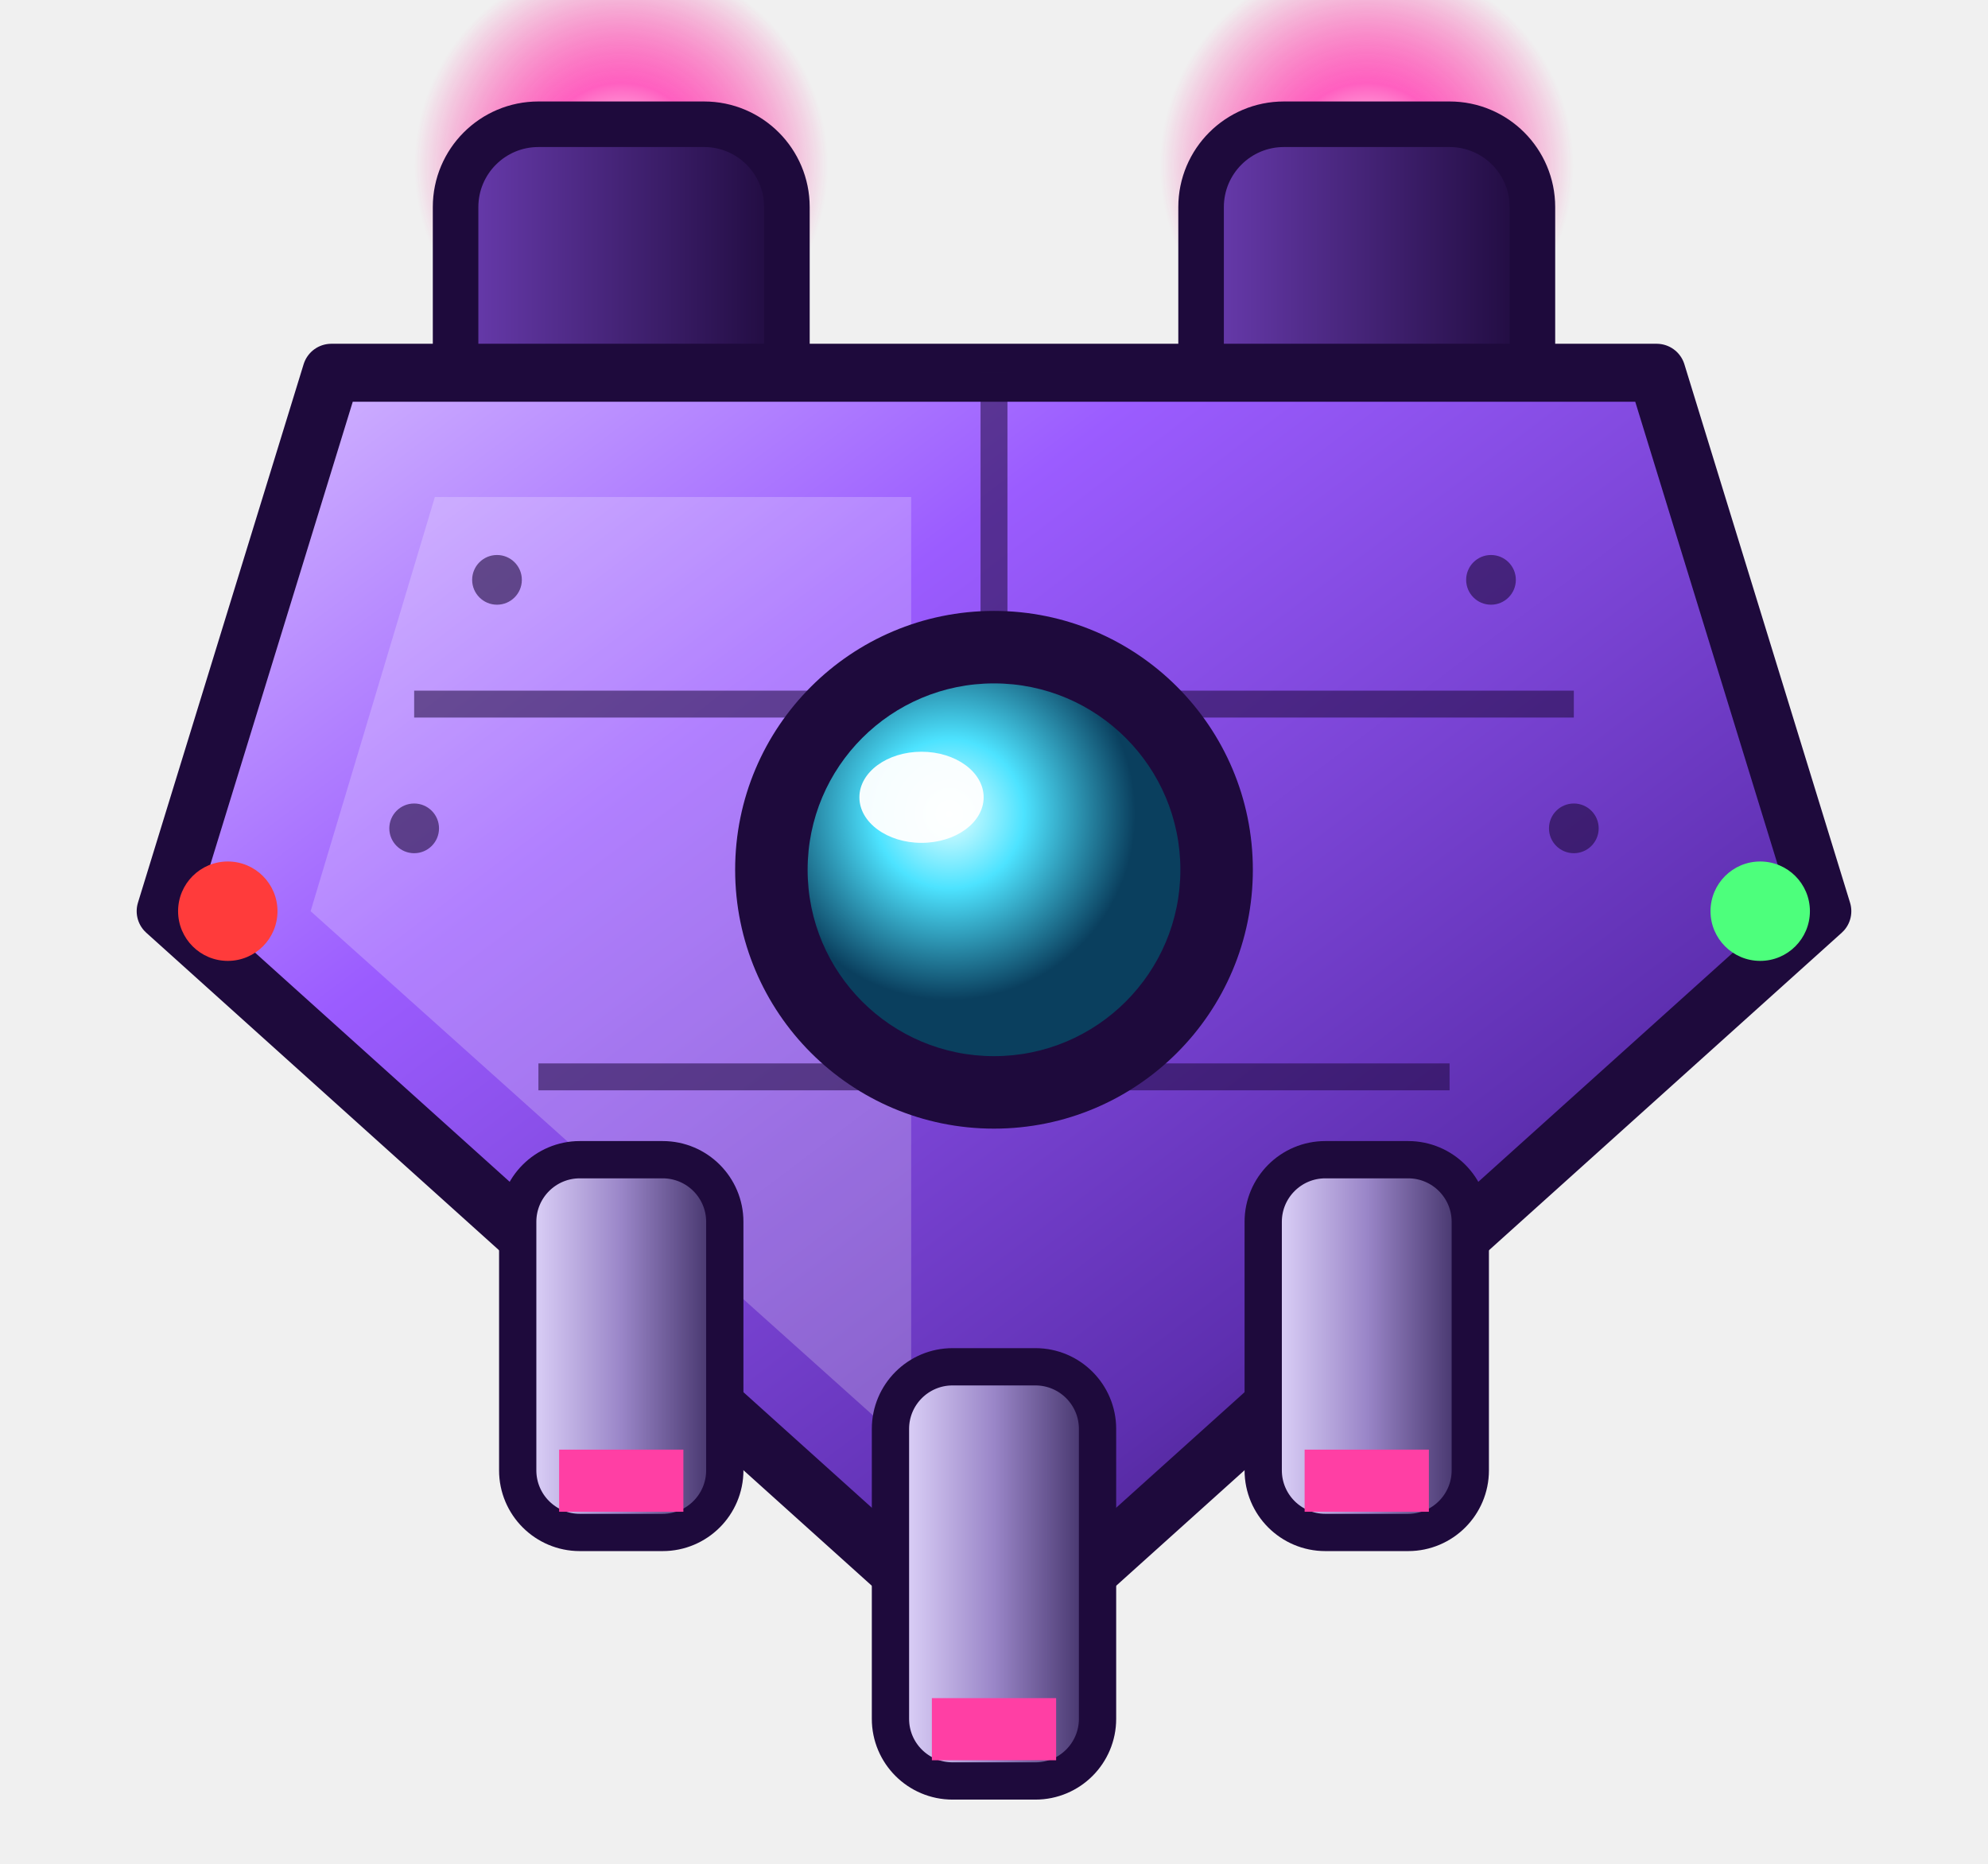
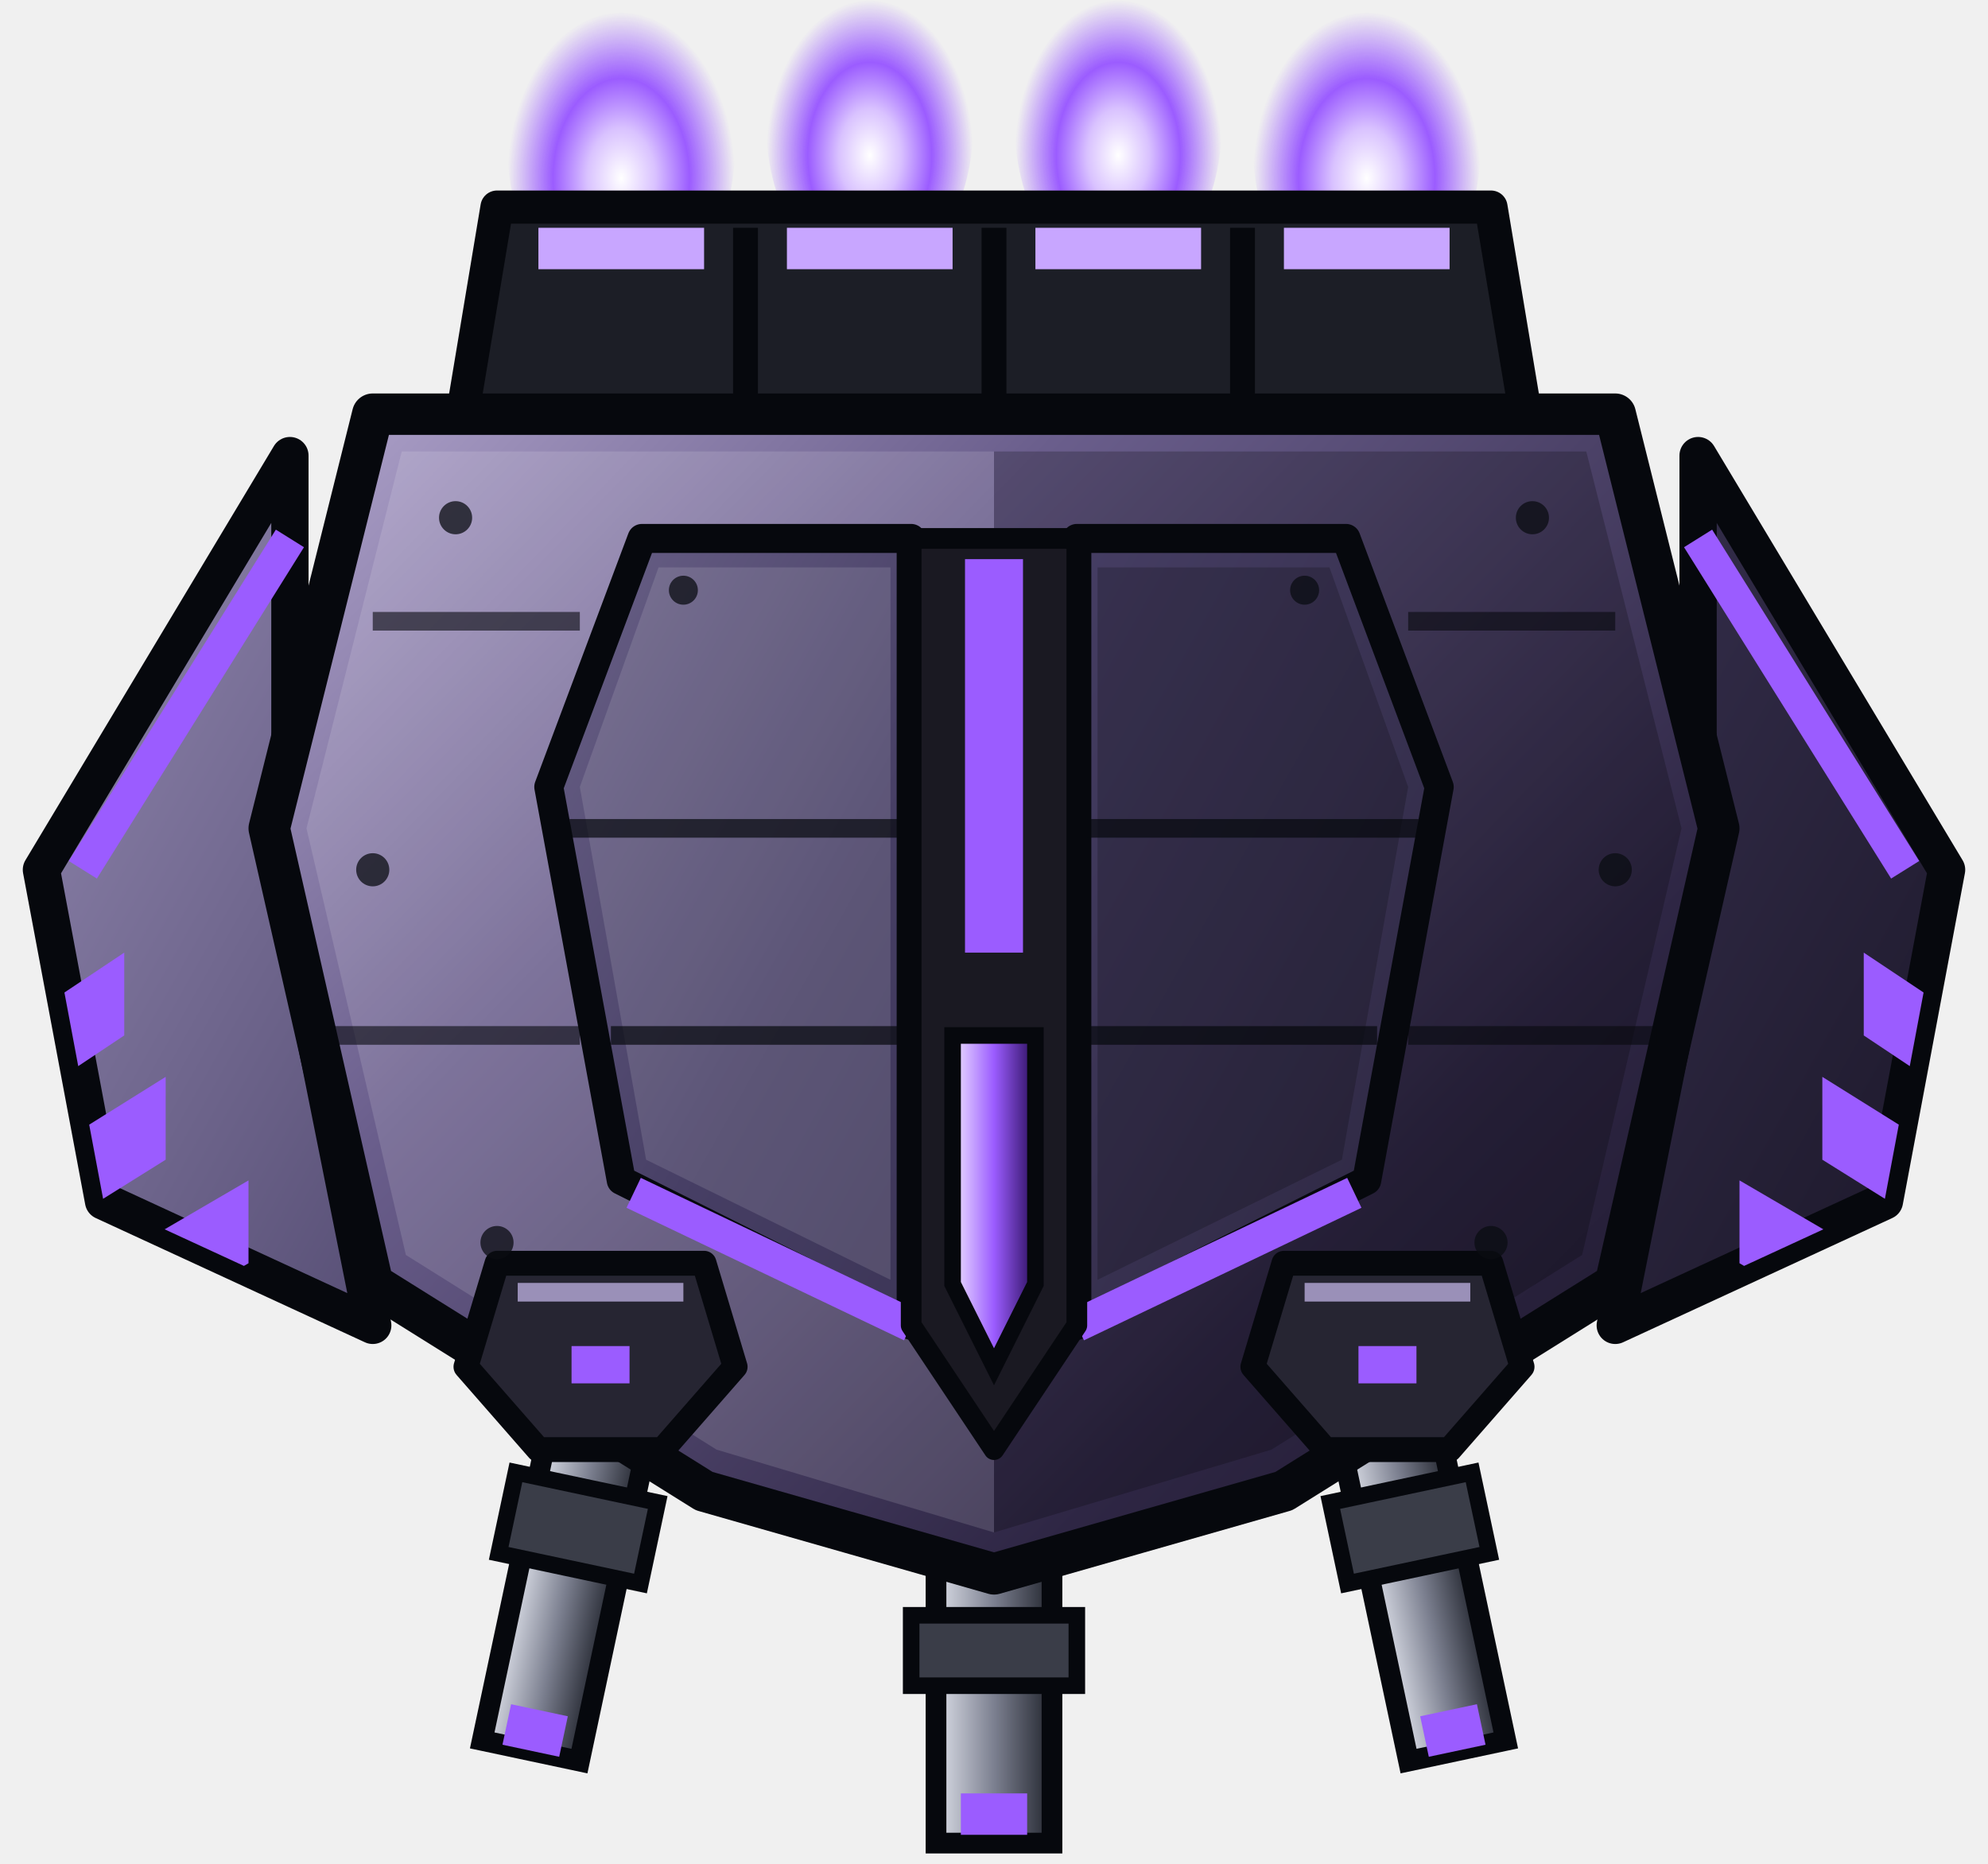
<svg xmlns="http://www.w3.org/2000/svg" viewBox="0 0 96 90">
  <defs>
-     <radialGradient id="glow-pink">
+     <linearGradient id="br-hull" gradientUnits="userSpaceOnUse" x1="10" y1="10" x2="86" y2="84">
+       <stop offset="0" stop-color="#c8bce2" />
+       <stop offset="0.35" stop-color="#6a5e8c" />
+       <stop offset="0.7" stop-color="#2e2644" />
+       <stop offset="1" stop-color="#14101e" />
+     </linearGradient>
+     <linearGradient id="br-plate" gradientUnits="userSpaceOnUse" x1="0" y1="16" x2="96" y2="70">
+       <stop offset="0" stop-color="#9a90b8" />
+       <stop offset="0.45" stop-color="#463e64" />
+       <stop offset="1" stop-color="#181424" />
+     </linearGradient>
+     <radialGradient id="br-fire" cy="0.6">
      <stop offset="0" stop-color="#ffffff" />
-       <stop offset="0.4" stop-color="#ff5fc0" />
-       <stop offset="1" stop-color="#ff2a9a" stop-opacity="0" />
+       <stop offset="0.3" stop-color="#d9c2ff" />
+       <stop offset="0.6" stop-color="#9b5cff" />
+       <stop offset="1" stop-color="#9b5cff" stop-opacity="0" />
    </radialGradient>
-     <linearGradient id="br-hull" x1="0" y1="0" x2="1" y2="1">
-       <stop offset="0" stop-color="#d9c2ff" />
-       <stop offset="0.3" stop-color="#9b5cff" />
-       <stop offset="0.7" stop-color="#5e2fb0" />
-       <stop offset="1" stop-color="#22093f" />
+     <linearGradient id="br-glass" x1="0" y1="0" x2="1" y2="0">
+       <stop offset="0" stop-color="#efe4ff" />
+       <stop offset="0.5" stop-color="#9b5cff" />
+       <stop offset="1" stop-color="#2a0e5a" />
    </linearGradient>
-     <linearGradient id="br-metal" x1="0" x2="1">
-       <stop offset="0" stop-color="#e6dcff" />
-       <stop offset="0.5" stop-color="#9a86c8" />
-       <stop offset="1" stop-color="#3a2a60" />
+     <linearGradient id="br-gun" x1="0" x2="1">
+       <stop offset="0" stop-color="#dcdfe8" />
+       <stop offset="0.5" stop-color="#7c8090" />
+       <stop offset="1" stop-color="#22252e" />
    </linearGradient>
-     <linearGradient id="br-engine" x1="0" x2="1">
-       <stop offset="0" stop-color="#6a3cb0" />
-       <stop offset="1" stop-color="#1e0a3c" />
-     </linearGradient>
-     <radialGradient id="br-glass" cx="0.38" cy="0.35">
-       <stop offset="0" stop-color="#e6feff" />
-       <stop offset="0.4" stop-color="#4de3ff" />
-       <stop offset="1" stop-color="#0a3f5e" />
-     </radialGradient>
+     <clipPath id="br-stripeclip">
+       <path d="M14 22 L2 42 L5 58 L18 64 L14 44 Z M82 22 L94 42 L91 58 L78 64 L82 44 Z" />
+     </clipPath>
  </defs>
-   <circle cx="30" cy="8" r="10" fill="url(#glow-pink)" />
-   <circle cx="66" cy="8" r="10" fill="url(#glow-pink)" />
-   <rect x="22" y="6" width="16" height="16" rx="4" fill="url(#br-engine)" stroke="#1e0a3c" stroke-width="2.2" />
-   <rect x="58" y="6" width="16" height="16" rx="4" fill="url(#br-engine)" stroke="#1e0a3c" stroke-width="2.2" />
-   <path d="M48 80 L8 44 L16 18 L80 18 L88 44 Z" fill="url(#br-hull)" stroke="#1e0a3c" stroke-width="2.8" stroke-linejoin="round" />
-   <path d="M44 70 L15 44 L21 24 L44 24 Z" fill="#ffffff" opacity="0.22" />
-   <path d="M20 34 L76 34 M26 52 L70 52 M48 18 L48 30" stroke="#1e0a3c" stroke-width="1.3" opacity="0.55" />
-   <g fill="#1e0a3c" opacity="0.6">
-     <circle cx="24" cy="28" r="1.2" />
-     <circle cx="72" cy="28" r="1.2" />
-     <circle cx="30" cy="58" r="1.2" />
-     <circle cx="66" cy="58" r="1.2" />
-     <circle cx="20" cy="40" r="1.2" />
-     <circle cx="76" cy="40" r="1.2" />
+   <ellipse cx="30" cy="7" rx="5.5" ry="8" fill="url(#br-fire)" />
+   <ellipse cx="42" cy="6" rx="5" ry="7.5" fill="url(#br-fire)" />
+   <ellipse cx="54" cy="6" rx="5" ry="7.5" fill="url(#br-fire)" />
+   <ellipse cx="66" cy="7" rx="5.5" ry="8" fill="url(#br-fire)" />
+   <path d="M24 10 L72 10 L74 22 L22 22 Z" fill="#1c1e26" stroke="#06080d" stroke-width="1.6" stroke-linejoin="round" />
+   <g fill="#c8a6ff">
+     <rect x="26" y="11" width="8" height="2" />
+     <rect x="38" y="11" width="8" height="2" />
+     <rect x="50" y="11" width="8" height="2" />
+     <rect x="62" y="11" width="8" height="2" />
  </g>
-   <circle cx="11" cy="44" r="2.4" fill="#ff3b3b" />
-   <circle cx="85" cy="44" r="2.4" fill="#4dff7c" />
-   <rect x="25" y="56" width="10" height="18" rx="3" fill="url(#br-metal)" stroke="#1e0a3c" stroke-width="1.8" />
-   <rect x="43" y="66" width="10" height="20" rx="3" fill="url(#br-metal)" stroke="#1e0a3c" stroke-width="1.8" />
-   <rect x="61" y="56" width="10" height="18" rx="3" fill="url(#br-metal)" stroke="#1e0a3c" stroke-width="1.8" />
-   <rect x="27" y="70" width="6" height="3" fill="#ff3fa4" />
-   <rect x="45" y="82" width="6" height="3" fill="#ff3fa4" />
-   <rect x="63" y="70" width="6" height="3" fill="#ff3fa4" />
-   <circle cx="48" cy="42" r="12.5" fill="#1e0a3c" />
-   <circle cx="48" cy="42" r="9" fill="url(#br-glass)" />
-   <ellipse cx="44.5" cy="38.5" rx="3" ry="2.2" fill="#ffffff" opacity="0.95" />
+   <path d="M36 11 L36 21 M48 11 L48 21 M60 11 L60 21" stroke="#06080d" stroke-width="1.2" />
+   <path d="M14 22 L2 42 L5 58 L18 64 L14 44 Z" fill="url(#br-plate)" stroke="#06080d" stroke-width="1.8" stroke-linejoin="round" />
+   <path d="M82 22 L94 42 L91 58 L78 64 L82 44 Z" fill="url(#br-plate)" stroke="#06080d" stroke-width="1.8" stroke-linejoin="round" />
+   <g clip-path="url(#br-stripeclip)" fill="#9b5cff">
+     <path d="M0 50 L6 46 L6 50 L0 54 Z M0 57 L8 52 L8 56 L0 61 Z M0 64 L12 57 L12 61 L0 68 Z" />
+     <path d="M96 50 L90 46 L90 50 L96 54 Z M96 57 L88 52 L88 56 L96 61 Z M96 64 L84 57 L84 61 L96 68 Z" />
+   </g>
+   <path d="M4 42 L14 26 M92 42 L82 26" stroke="#9b5cff" stroke-width="1.6" />
+   <g transform="rotate(12 30 64)">
+     <rect x="27.6" y="60" width="4.8" height="25" fill="url(#br-gun)" stroke="#06080d" stroke-width="1" />
+     <rect x="26.5" y="72" width="7" height="4" fill="#3a3d48" stroke="#06080d" stroke-width="0.8" />
+     <rect x="28.6" y="83" width="2.8" height="2" fill="#9b5cff" />
+   </g>
+   <g transform="rotate(-12 66 64)">
+     <rect x="63.6" y="60" width="4.8" height="25" fill="url(#br-gun)" stroke="#06080d" stroke-width="1" />
+     <rect x="62.5" y="72" width="7" height="4" fill="#3a3d48" stroke="#06080d" stroke-width="0.8" />
+     <rect x="64.6" y="83" width="2.8" height="2" fill="#9b5cff" />
+   </g>
+   <rect x="45.2" y="64" width="5.6" height="25" fill="url(#br-gun)" stroke="#06080d" stroke-width="1" />
+   <rect x="44" y="78" width="8" height="3.4" fill="#3a3d48" stroke="#06080d" stroke-width="0.8" />
+   <rect x="46.4" y="86.6" width="3.2" height="2" fill="#9b5cff" />
+   <path d="M48 76 L34 72 L18 62 L13 40 L18 20 L78 20 L83 40 L78 62 L62 72 Z" fill="url(#br-hull)" stroke="#06080d" stroke-width="2" stroke-linejoin="round" />
+   <path d="M48 74 L34.6 70 L19.6 60.6 L14.8 40 L19.4 21.8 L48 21.8 Z" fill="#ffffff" opacity="0.13" />
+   <path d="M48 74 L61.4 70 L76.4 60.6 L81.2 40 L76.6 21.8 L48 21.8 Z" fill="#000000" opacity="0.22" />
+   <path d="M44 26 L31 26 L26.5 38 L30 57 L44 64 Z" fill="url(#br-plate)" stroke="#06080d" stroke-width="1.4" stroke-linejoin="round" />
+   <path d="M52 26 L65 26 L69.5 38 L66 57 L52 64 Z" fill="url(#br-plate)" stroke="#06080d" stroke-width="1.4" stroke-linejoin="round" />
+   <path d="M43 27.4 L31.8 27.4 L28 38 L31.2 56 L43 61.8 Z" fill="#ffffff" opacity="0.12" />
+   <path d="M53 27.4 L64.2 27.4 L68 38 L64.8 56 L53 61.8 Z" fill="#000000" opacity="0.2" />
+   <path d="M30.6 57.6 L44 64 M65.4 57.6 L52 64" stroke="#9b5cff" stroke-width="1.6" />
+   <path d="M27.5 40 L44 40 M52 40 L68.5 40 M29.5 50 L44 50 M52 50 L66.5 50" stroke="#06080d" stroke-width="0.9" opacity="0.7" />
+   <path d="M18 30 L28 30 M68 30 L78 30 M16 50 L28 50 M68 50 L80 50" stroke="#06080d" stroke-width="0.9" opacity="0.6" />
+   <path d="M24 61 L34 61 L35.5 66 L32 70 L26 70 L22.5 66 Z M62 61 L72 61 L73.5 66 L70 70 L64 70 L60.5 66 Z" fill="#262532" stroke="#06080d" stroke-width="1.2" stroke-linejoin="round" />
+   <path d="M25 62.4 L33 62.4 M63 62.4 L71 62.4" stroke="#9a90b8" stroke-width="0.9" />
+   <g fill="#9b5cff">
+     <rect x="27.6" y="65" width="2.8" height="1.8" />
+     <rect x="65.6" y="65" width="2.8" height="1.8" />
+   </g>
+   <path d="M44 26 L52 26 L52 64 L48 70 L44 64 Z" fill="#1a1922" stroke="#06080d" stroke-width="1" stroke-linejoin="round" />
+   <rect x="46.6" y="27" width="2.8" height="19" fill="#9b5cff" />
+   <path d="M46 50 L50 50 L50 62 L48 66 L46 62 Z" fill="url(#br-glass)" stroke="#06080d" stroke-width="0.8" />
+   <g fill="#0a0c12" opacity="0.75">
+     <circle cx="22" cy="25" r="0.8" />
+     <circle cx="74" cy="25" r="0.8" />
+     <circle cx="18" cy="42" r="0.8" />
+     <circle cx="78" cy="42" r="0.8" />
+     <circle cx="24" cy="60" r="0.8" />
+     <circle cx="72" cy="60" r="0.8" />
+     <circle cx="33" cy="28.5" r="0.7" />
+     <circle cx="63" cy="28.5" r="0.7" />
+   </g>
</svg>
